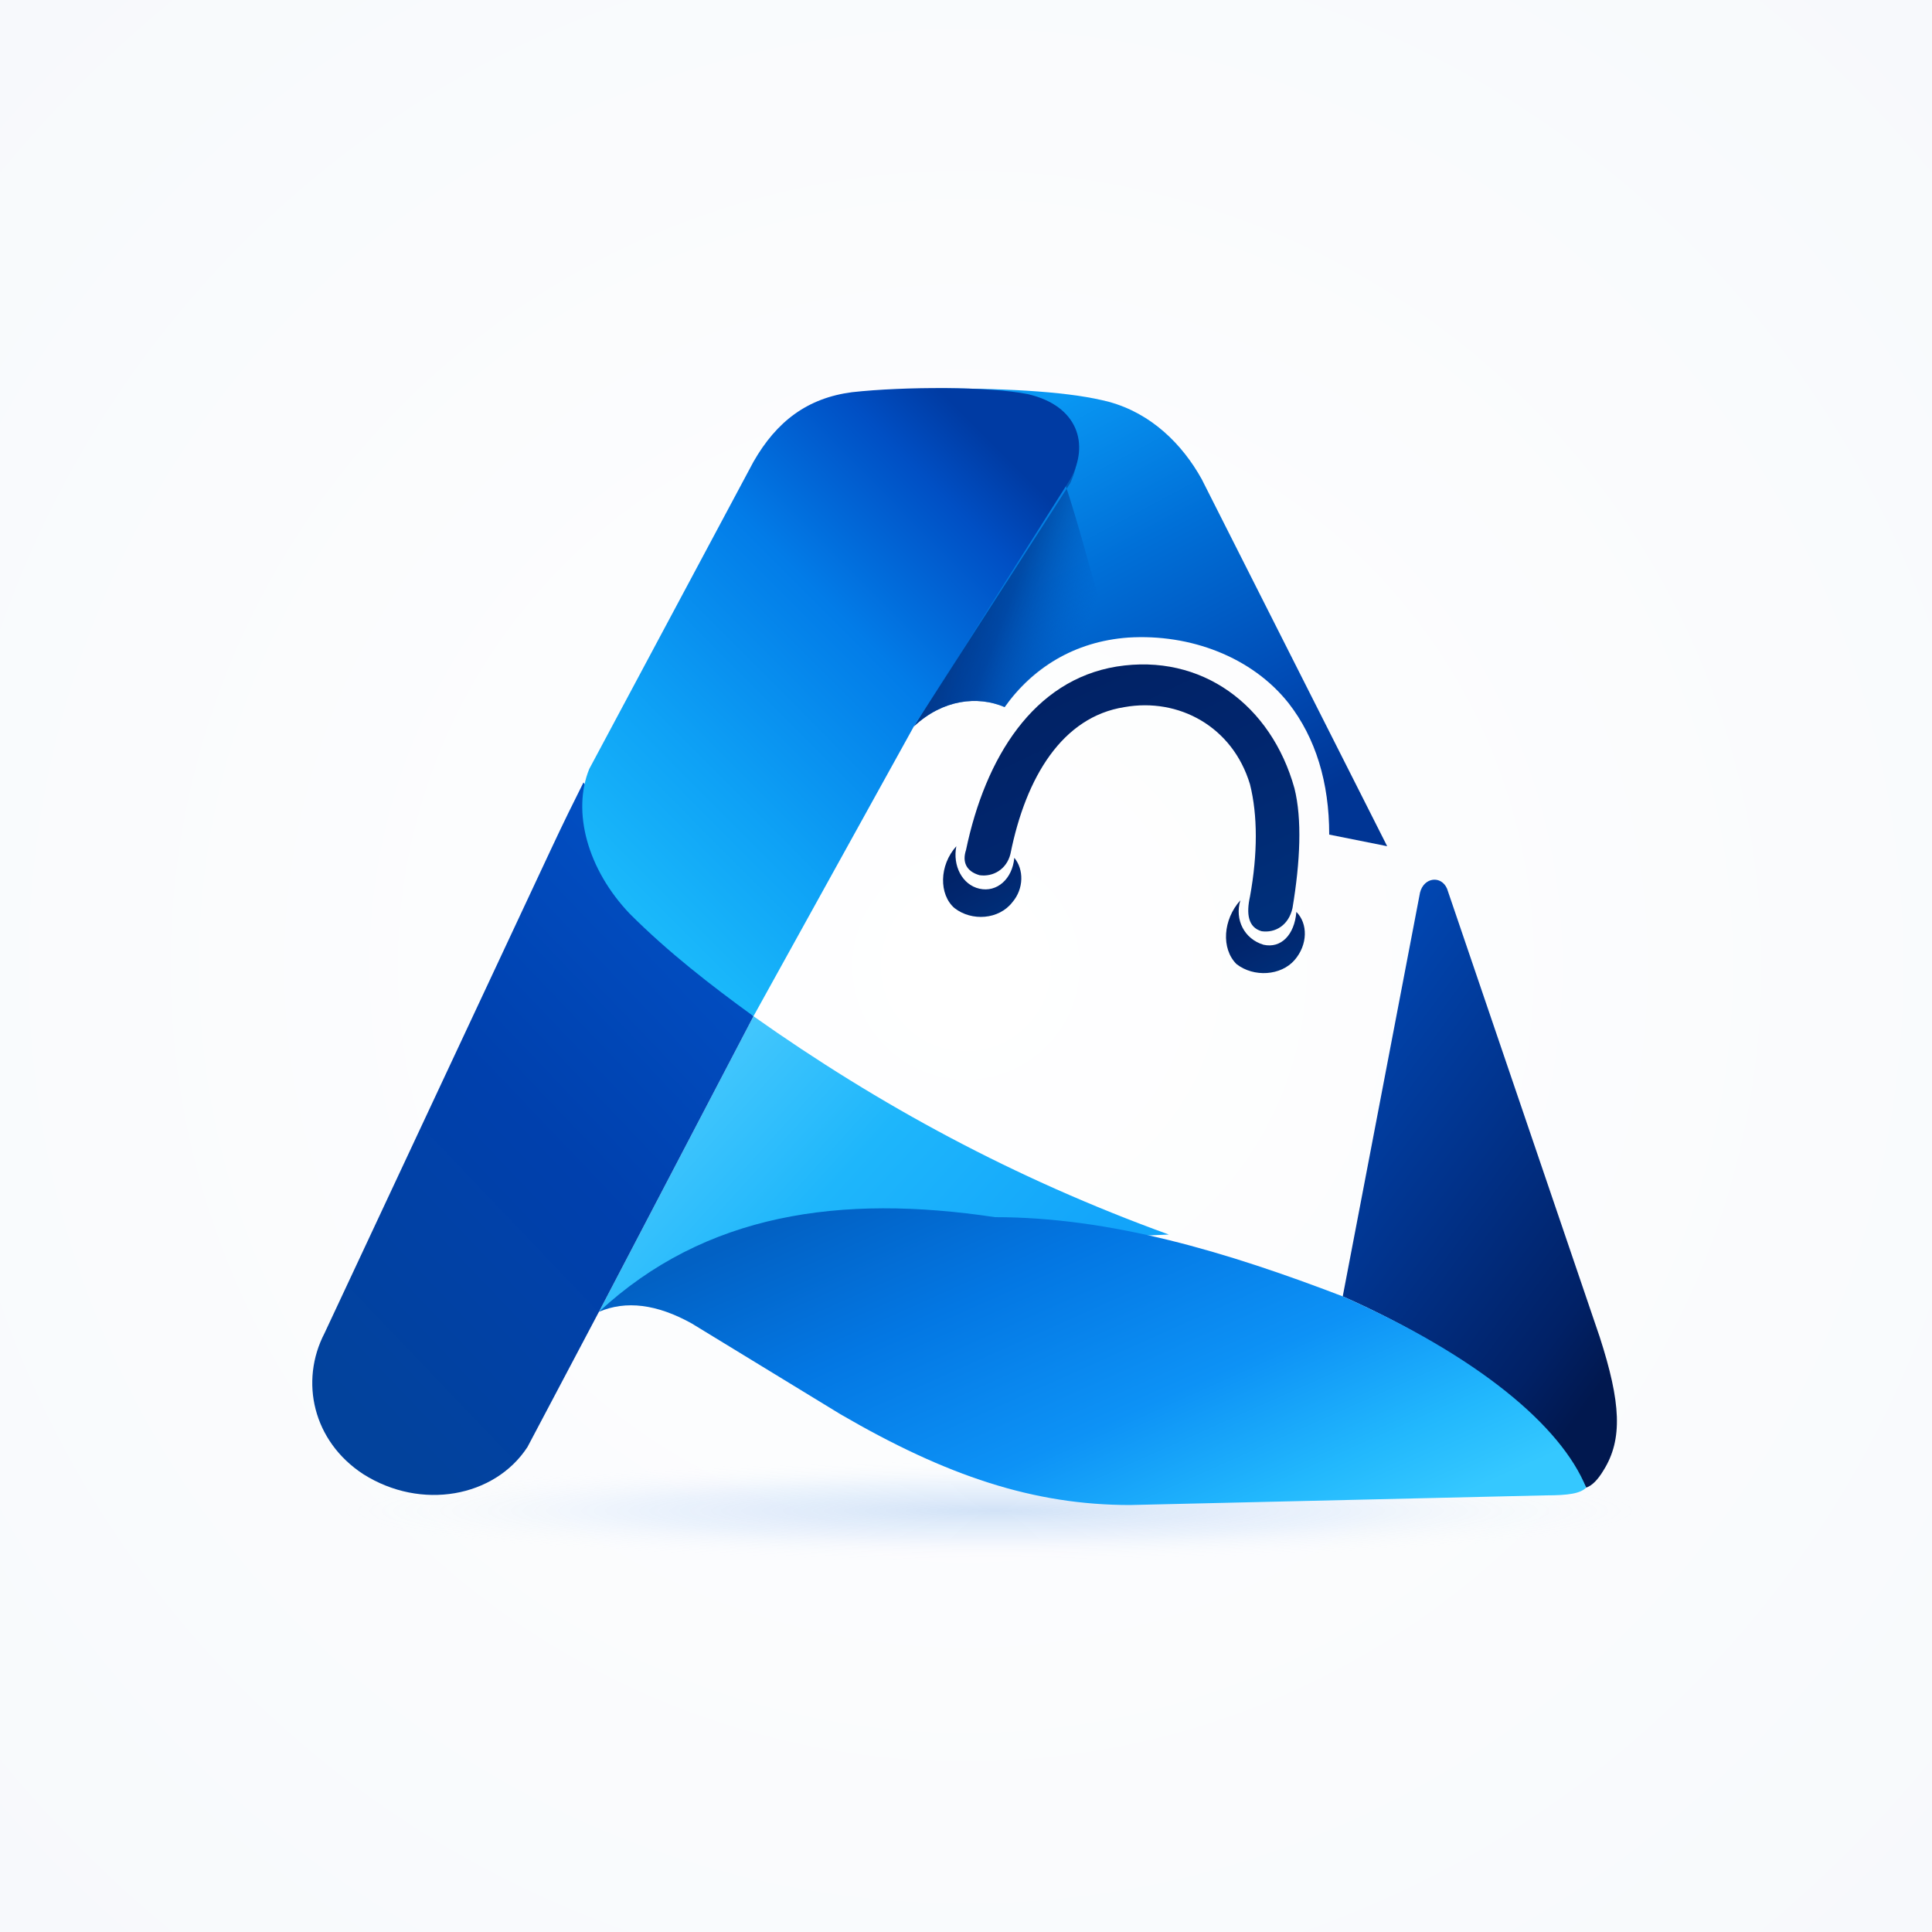
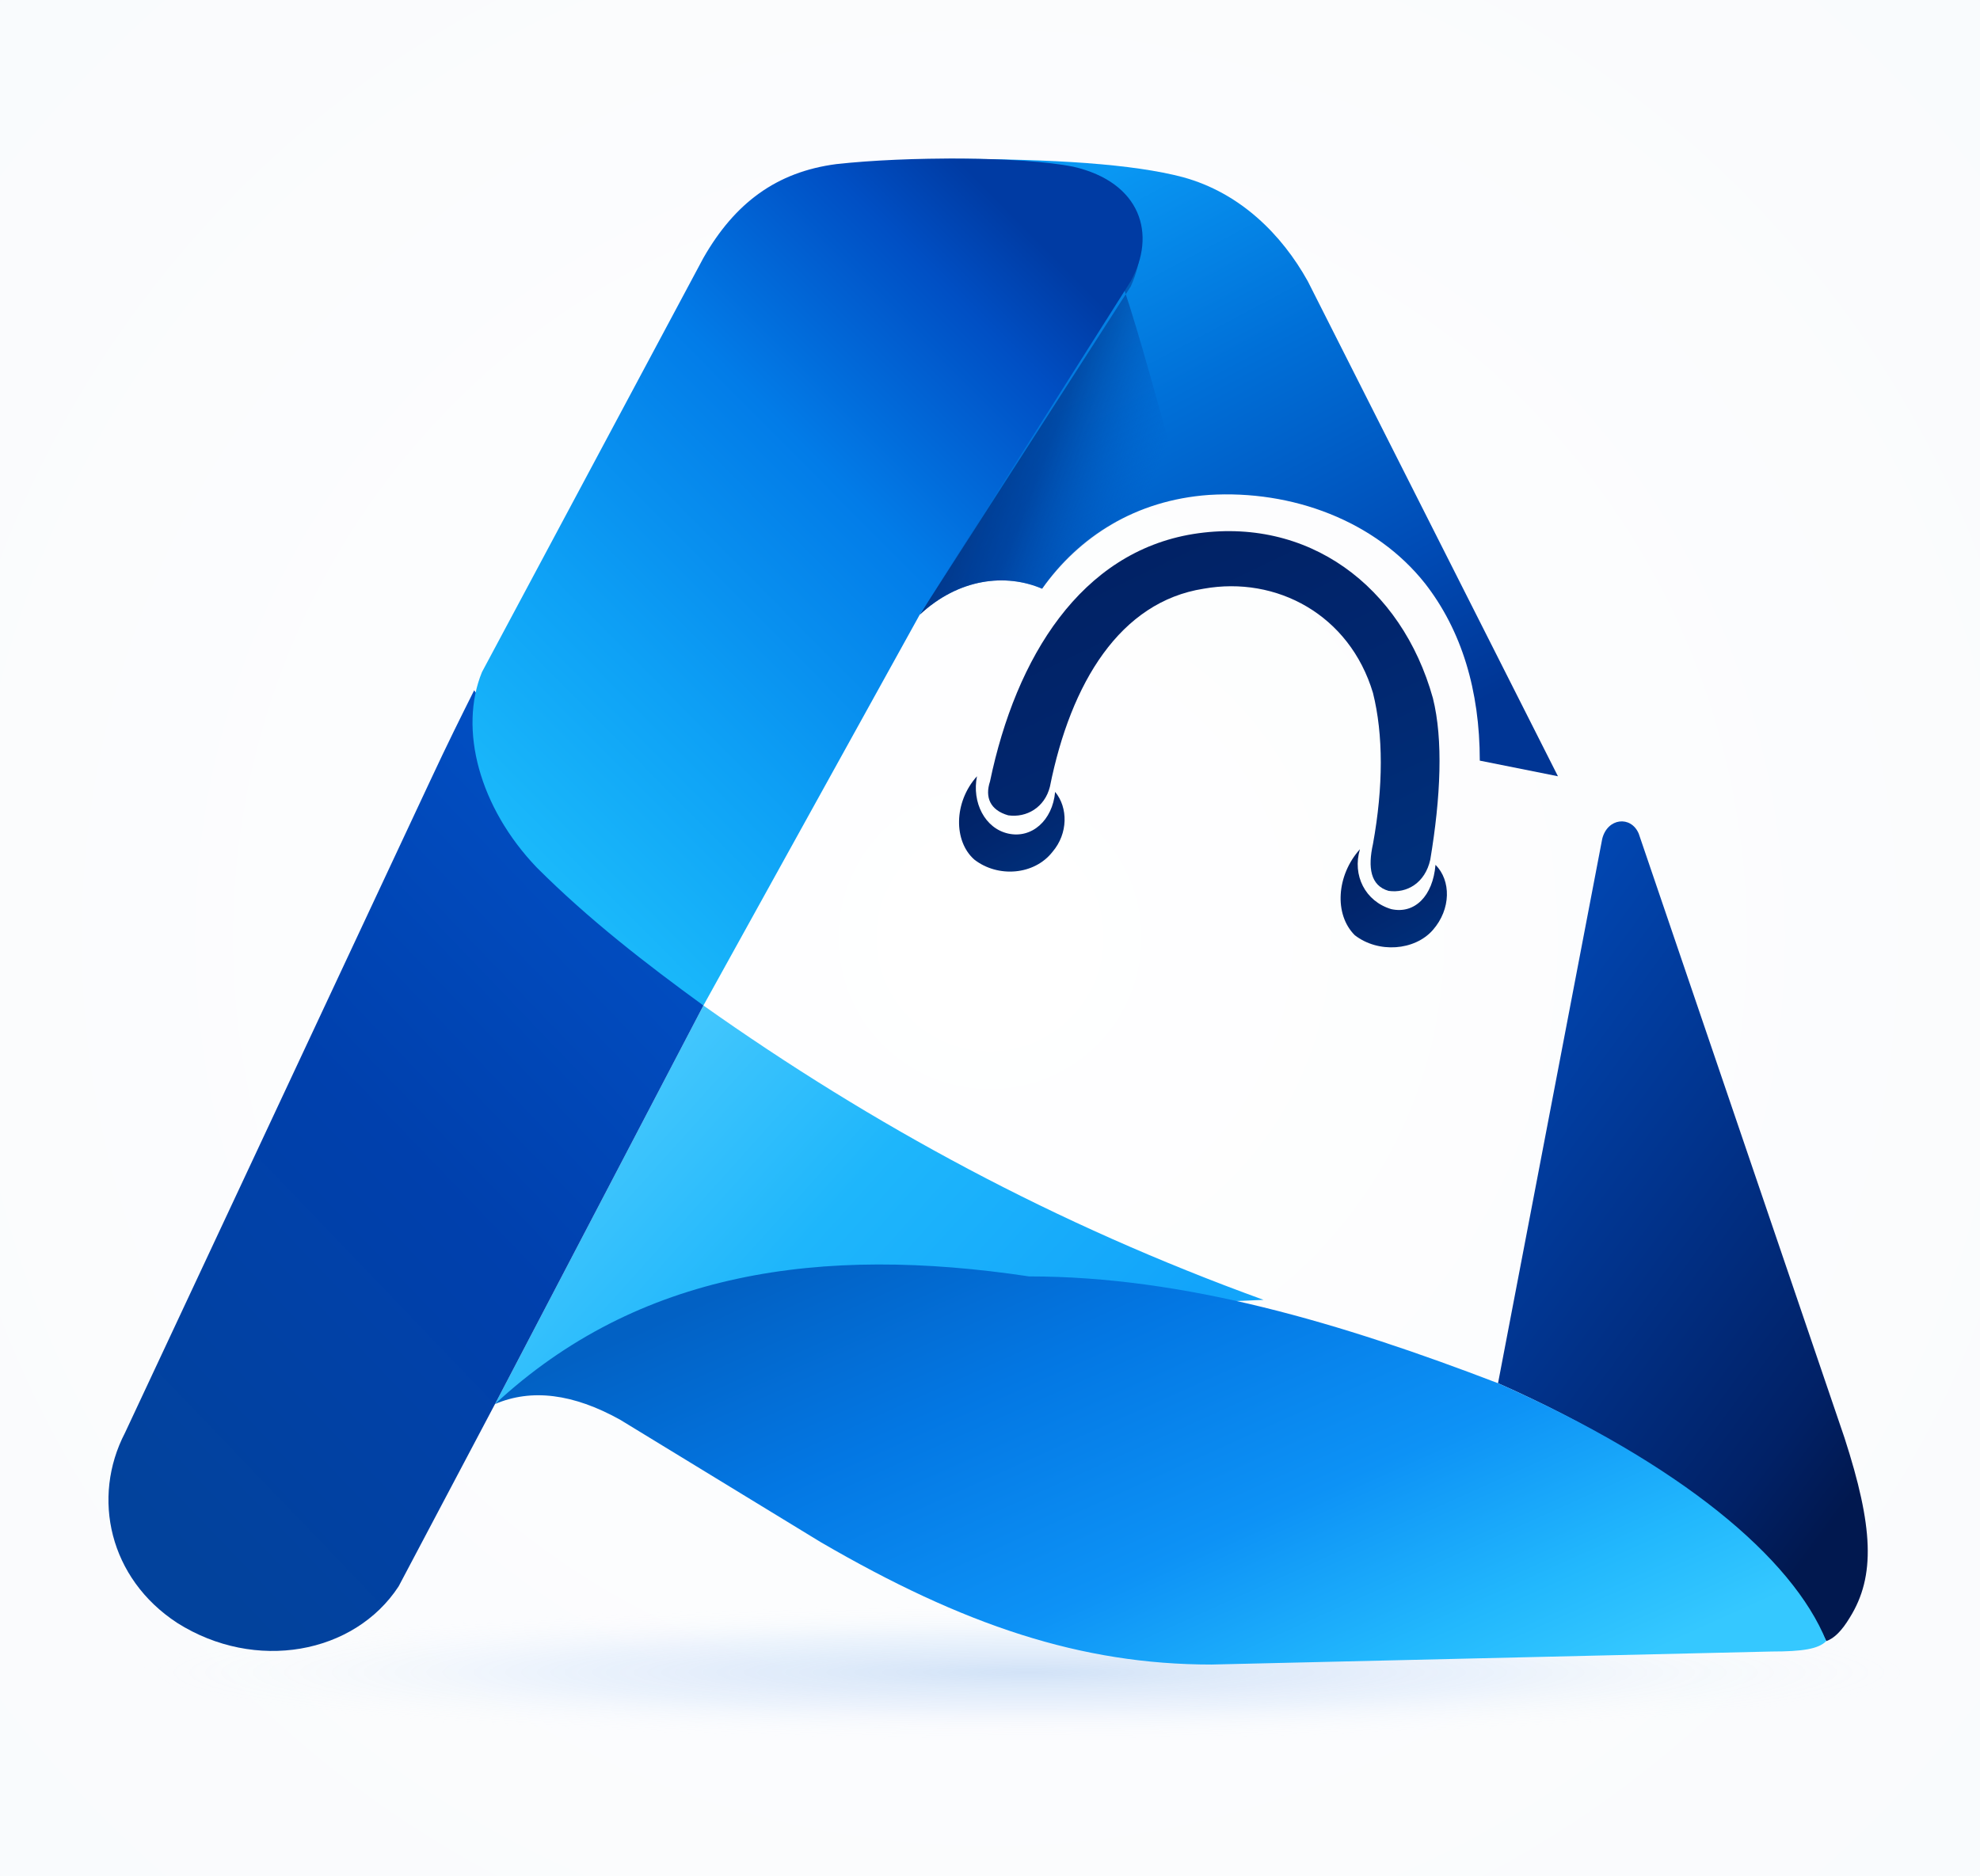
- <svg xmlns="http://www.w3.org/2000/svg" viewBox="0 0 1000 1000" width="100%" height="100%">
+ <svg xmlns="http://www.w3.org/2000/svg" viewBox="120 140 760 720" width="100%" height="100%">
  <defs>
    <radialGradient id="bgGrad" cx="50%" cy="50%" r="70%">
      <stop offset="0%" stop-color="#ffffff" />
      <stop offset="100%" stop-color="#f7f9fc" />
    </radialGradient>
    <radialGradient id="shadowGrad" cx="50%" cy="50%" r="50%">
      <stop offset="0%" stop-color="#4a90e2" stop-opacity="0.24" />
      <stop offset="55%" stop-color="#6ba8f0" stop-opacity="0.10" />
      <stop offset="100%" stop-color="#ffffff" stop-opacity="0" />
    </radialGradient>
    <linearGradient id="upperRightWingGrad" x1="25%" y1="5%" x2="75%" y2="95%">
      <stop offset="0%" stop-color="#0997f3" />
      <stop offset="35%" stop-color="#0070d8" />
      <stop offset="75%" stop-color="#004bb5" />
      <stop offset="100%" stop-color="#003594" />
    </linearGradient>
    <linearGradient id="topFoldInnerShadow" x1="15%" y1="30%" x2="85%" y2="75%">
      <stop offset="0%" stop-color="#031e5e" stop-opacity="0.95" />
      <stop offset="55%" stop-color="#00338a" stop-opacity="0.65" />
      <stop offset="100%" stop-color="#0052bd" stop-opacity="0" />
    </linearGradient>
    <linearGradient id="rightLegGrad" x1="20%" y1="5%" x2="75%" y2="95%">
      <stop offset="0%" stop-color="#0147b3" />
      <stop offset="45%" stop-color="#01338c" />
      <stop offset="85%" stop-color="#012166" />
      <stop offset="100%" stop-color="#01184f" />
    </linearGradient>
    <linearGradient id="bottomRibbonCyanGrad" x1="5%" y1="35%" x2="90%" y2="75%">
      <stop offset="0%" stop-color="#48c9fd" />
      <stop offset="45%" stop-color="#1eb6fb" />
      <stop offset="100%" stop-color="#12a4fa" />
    </linearGradient>
    <linearGradient id="bottomRibbonWaveGrad" x1="5%" y1="25%" x2="95%" y2="85%">
      <stop offset="0%" stop-color="#0261c4" />
      <stop offset="28%" stop-color="#0377e3" />
      <stop offset="60%" stop-color="#0d92f6" />
      <stop offset="85%" stop-color="#22b8fd" />
      <stop offset="100%" stop-color="#35c8ff" />
    </linearGradient>
    <linearGradient id="leftLegLowerGrad" x1="75%" y1="10%" x2="20%" y2="95%">
      <stop offset="0%" stop-color="#014ec2" />
      <stop offset="45%" stop-color="#0040ad" />
      <stop offset="100%" stop-color="#02429c" />
    </linearGradient>
    <linearGradient id="upperLeftRibbonGrad" x1="15%" y1="92%" x2="82%" y2="8%">
      <stop offset="0%" stop-color="#1cbcfb" />
      <stop offset="28%" stop-color="#0ea2f6" />
      <stop offset="62%" stop-color="#027ce8" />
      <stop offset="88%" stop-color="#004fc4" />
      <stop offset="100%" stop-color="#003ba3" />
    </linearGradient>
    <linearGradient id="handleGrad" x1="20%" y1="0%" x2="80%" y2="100%">
      <stop offset="0%" stop-color="#012163" />
      <stop offset="50%" stop-color="#01266e" />
      <stop offset="100%" stop-color="#002f7a" />
    </linearGradient>
  </defs>
  <rect width="1000" height="1000" fill="url(#bgGrad)" />
  <ellipse cx="515" cy="782" rx="345" ry="26" fill="url(#shadowGrad)" />
  <g id="upper-right-wing">
    <path d="M 484 201              C 525 201, 555 203, 574 208              C 596 214, 612 230, 622 248              L 718 438              L 688 432              C 688 405, 681 382, 667 364              C 648 340, 616 328, 584 330              C 556 332, 534 346, 520 366              C 506 360, 488 362, 473 376              L 555 235              Z" fill="url(#upperRightWingGrad)" />
    <path d="M 532 205              C 555 215, 563 230, 554 250              L 473 376              C 488 362, 506 360, 520 366              C 533 348, 552 335, 575 331              C 562 290, 552 240, 532 205 Z" fill="url(#topFoldInnerShadow)" />
  </g>
  <path id="right-leg" d="M 735 462            C 737 454, 746 453, 749 460            L 828 692            C 839 726, 840 745, 830 761            C 827 766, 824 769, 821 770            C 805 739, 765 702, 695 671            Z" fill="url(#rightLegGrad)" />
  <g id="bottom-ribbon">
    <path d="M 390 526              C 455 572, 525 610, 605 639              L 535 642              C 465 620, 385 622, 310 679              Z" fill="url(#bottomRibbonCyanGrad)" />
    <path d="M 310 679              C 365 628, 435 618, 515 630              C 575 630, 635 648, 695 671              C 765 702, 808 738, 821 770              C 818 773, 812 774, 800 774              L 585 779              C 535 779, 490 764, 435 732              L 358 685              C 340 675, 324 673, 310 679              Z" fill="url(#bottomRibbonWaveGrad)" />
  </g>
  <path id="left-leg-lower" d="M 302 405            L 390 526            L 310 679            L 273 749            C 256 775, 218 782, 188 763            C 162 746, 155 715, 168 690            L 285 440            C 292 425, 297 415, 302 405            Z" fill="url(#leftLegLowerGrad)" />
  <path id="upper-left-ribbon" d="M 305 398            C 296 420, 304 450, 326 473            C 346 493, 368 510, 390 526            L 473 376            L 554 248            C 564 230, 558 210, 532 204            C 512 200, 468 200, 441 203            C 418 206, 402 218, 390 239            L 305 398            Z" fill="url(#upperLeftRibbonGrad)" />
  <g id="bag-handle" fill="url(#handleGrad)">
    <path d="M 500 440              C 510 392, 535 352, 578 345              C 622 338, 658 365, 670 408              C 674 424, 673 446, 669 470              C 667 479, 660 483, 653 482              C 646 480, 645 473, 647 464              C 651 442, 651 422, 647 406              C 638 376, 610 361, 582 366              C 550 371, 531 402, 523 442              C 521 450, 514 454, 507 453              C 500 451, 498 446, 500 440 Z" />
    <path d="M 495 438              C 493 448, 498 458, 507 460              C 516 462, 524 455, 525 444              C 530 450, 530 460, 524 467              C 517 476, 503 477, 494 470              C 486 463, 486 448, 495 438 Z" />
    <path d="M 642 466              C 639 476, 644 486, 654 489              C 663 491, 670 484, 671 472              C 677 478, 677 489, 670 497              C 663 505, 649 506, 640 499              C 632 491, 633 476, 642 466 Z" />
  </g>
</svg>
